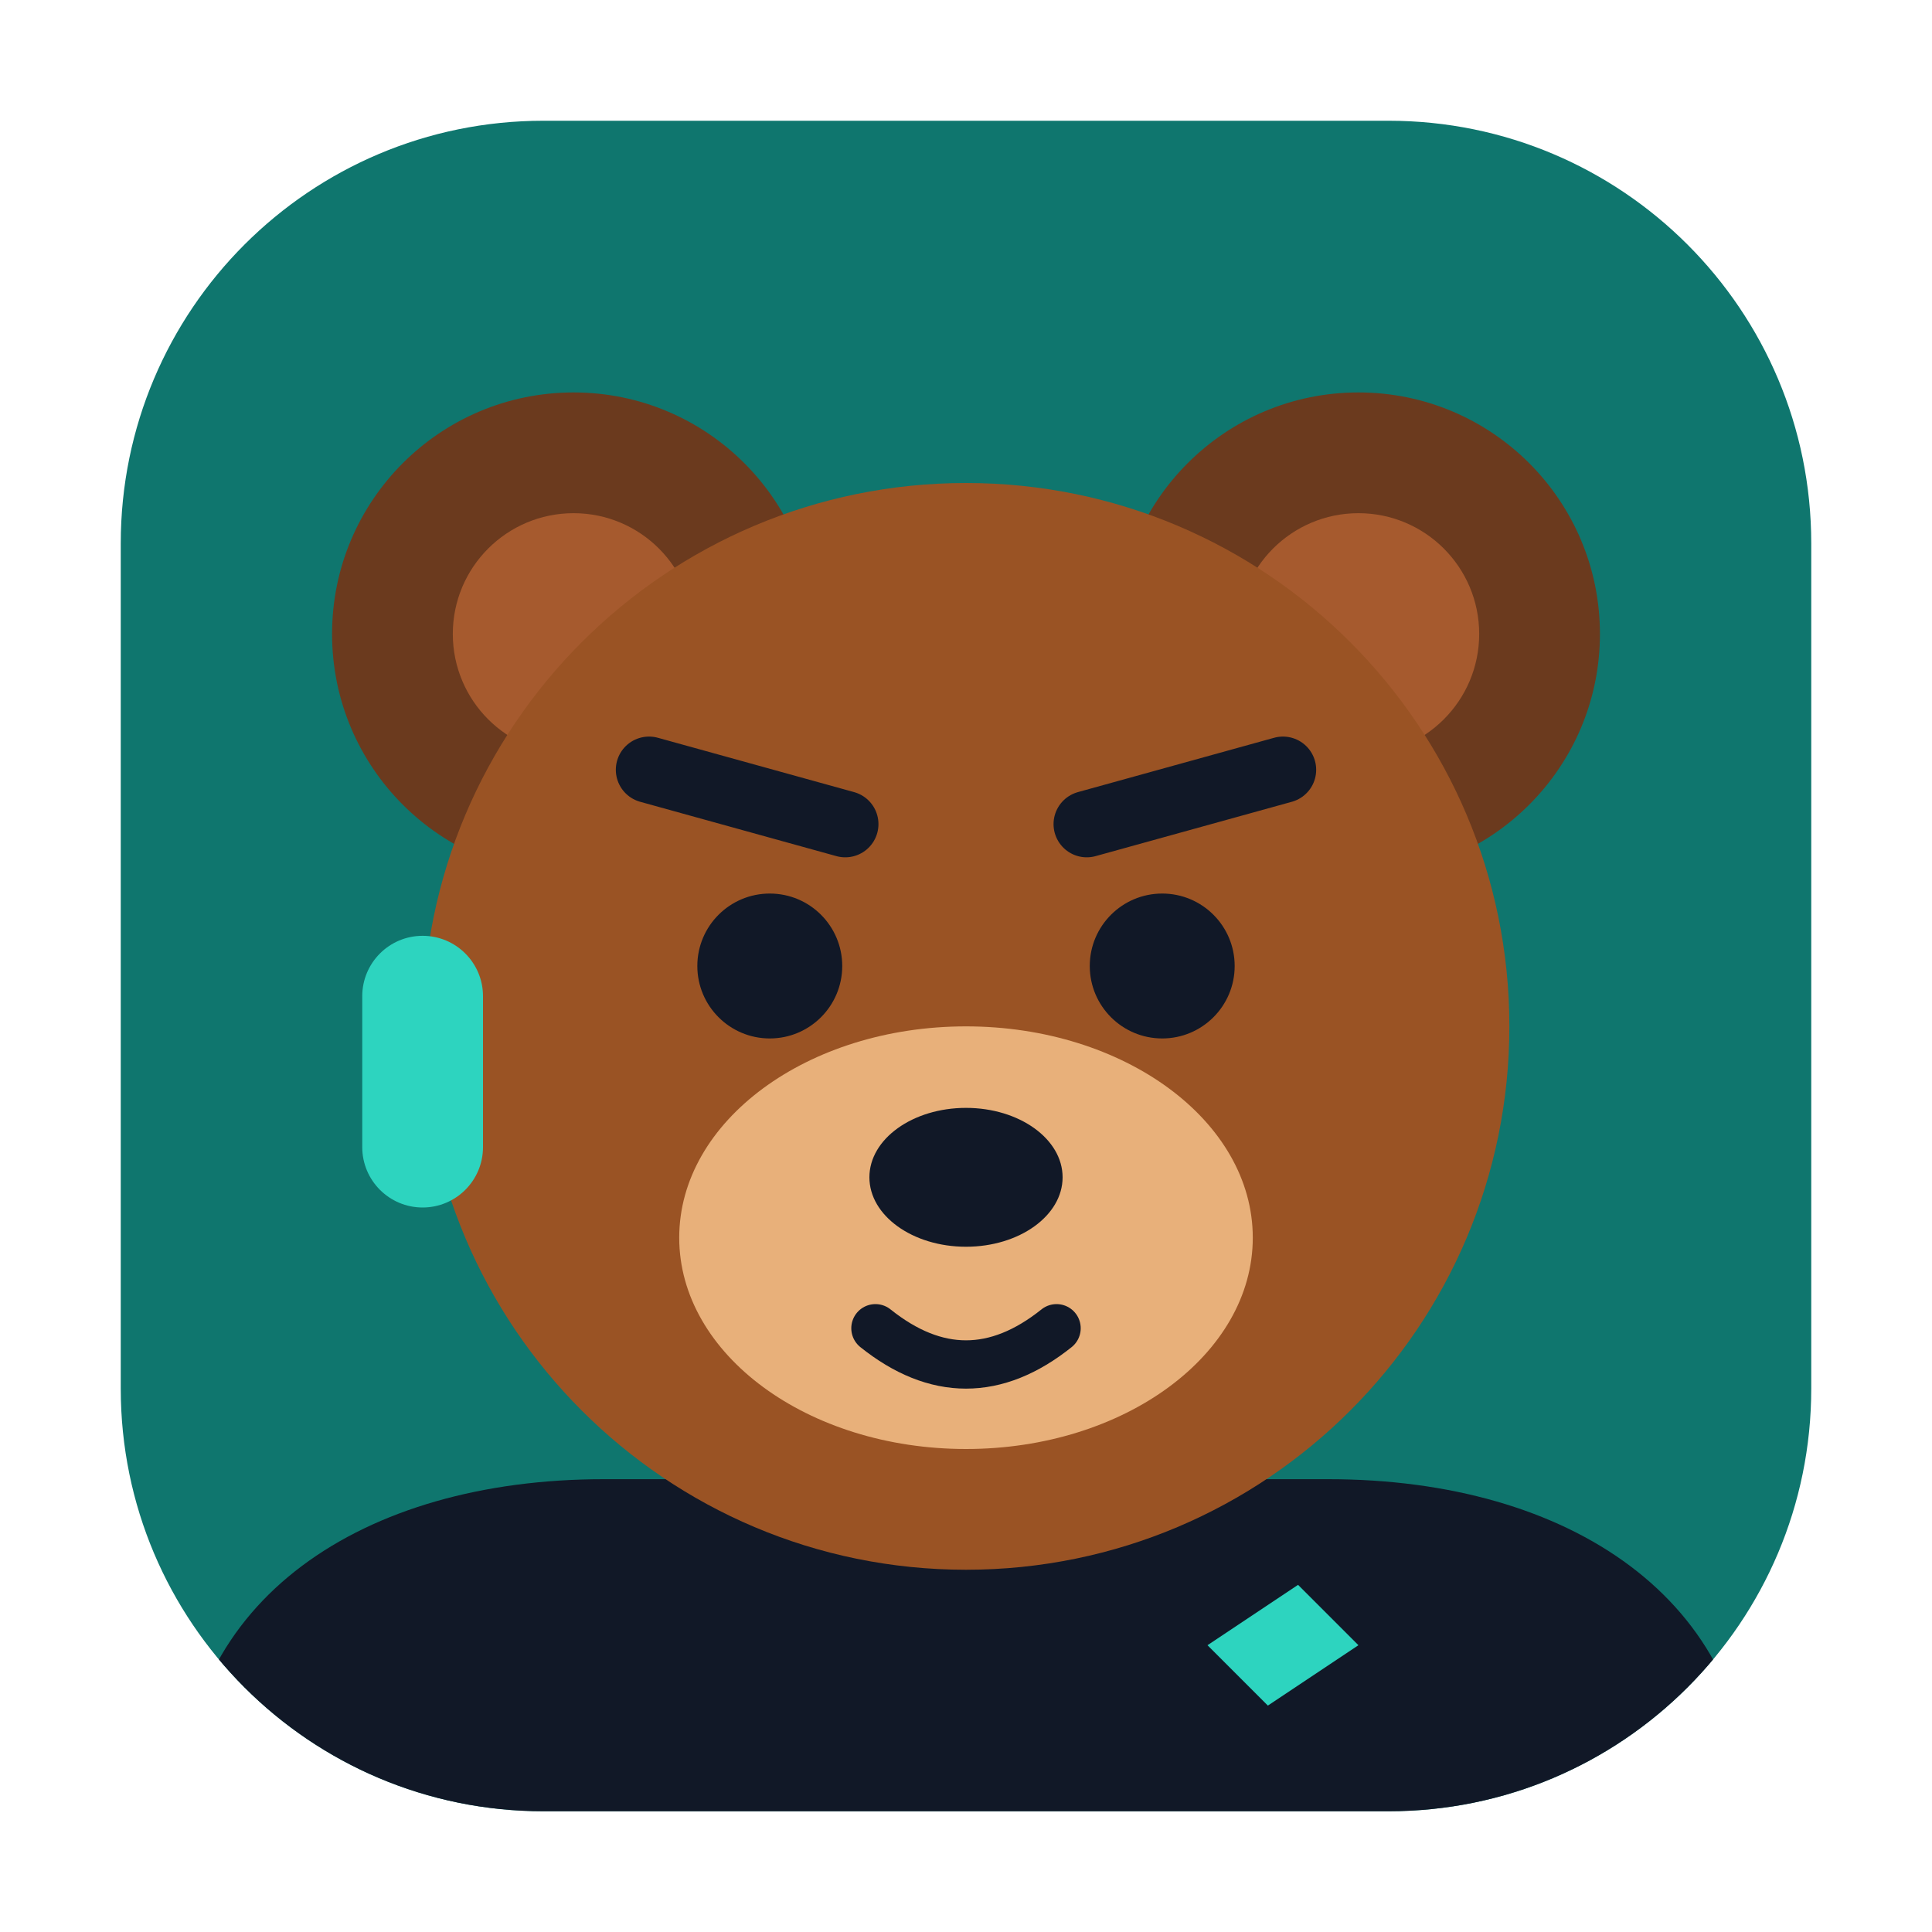
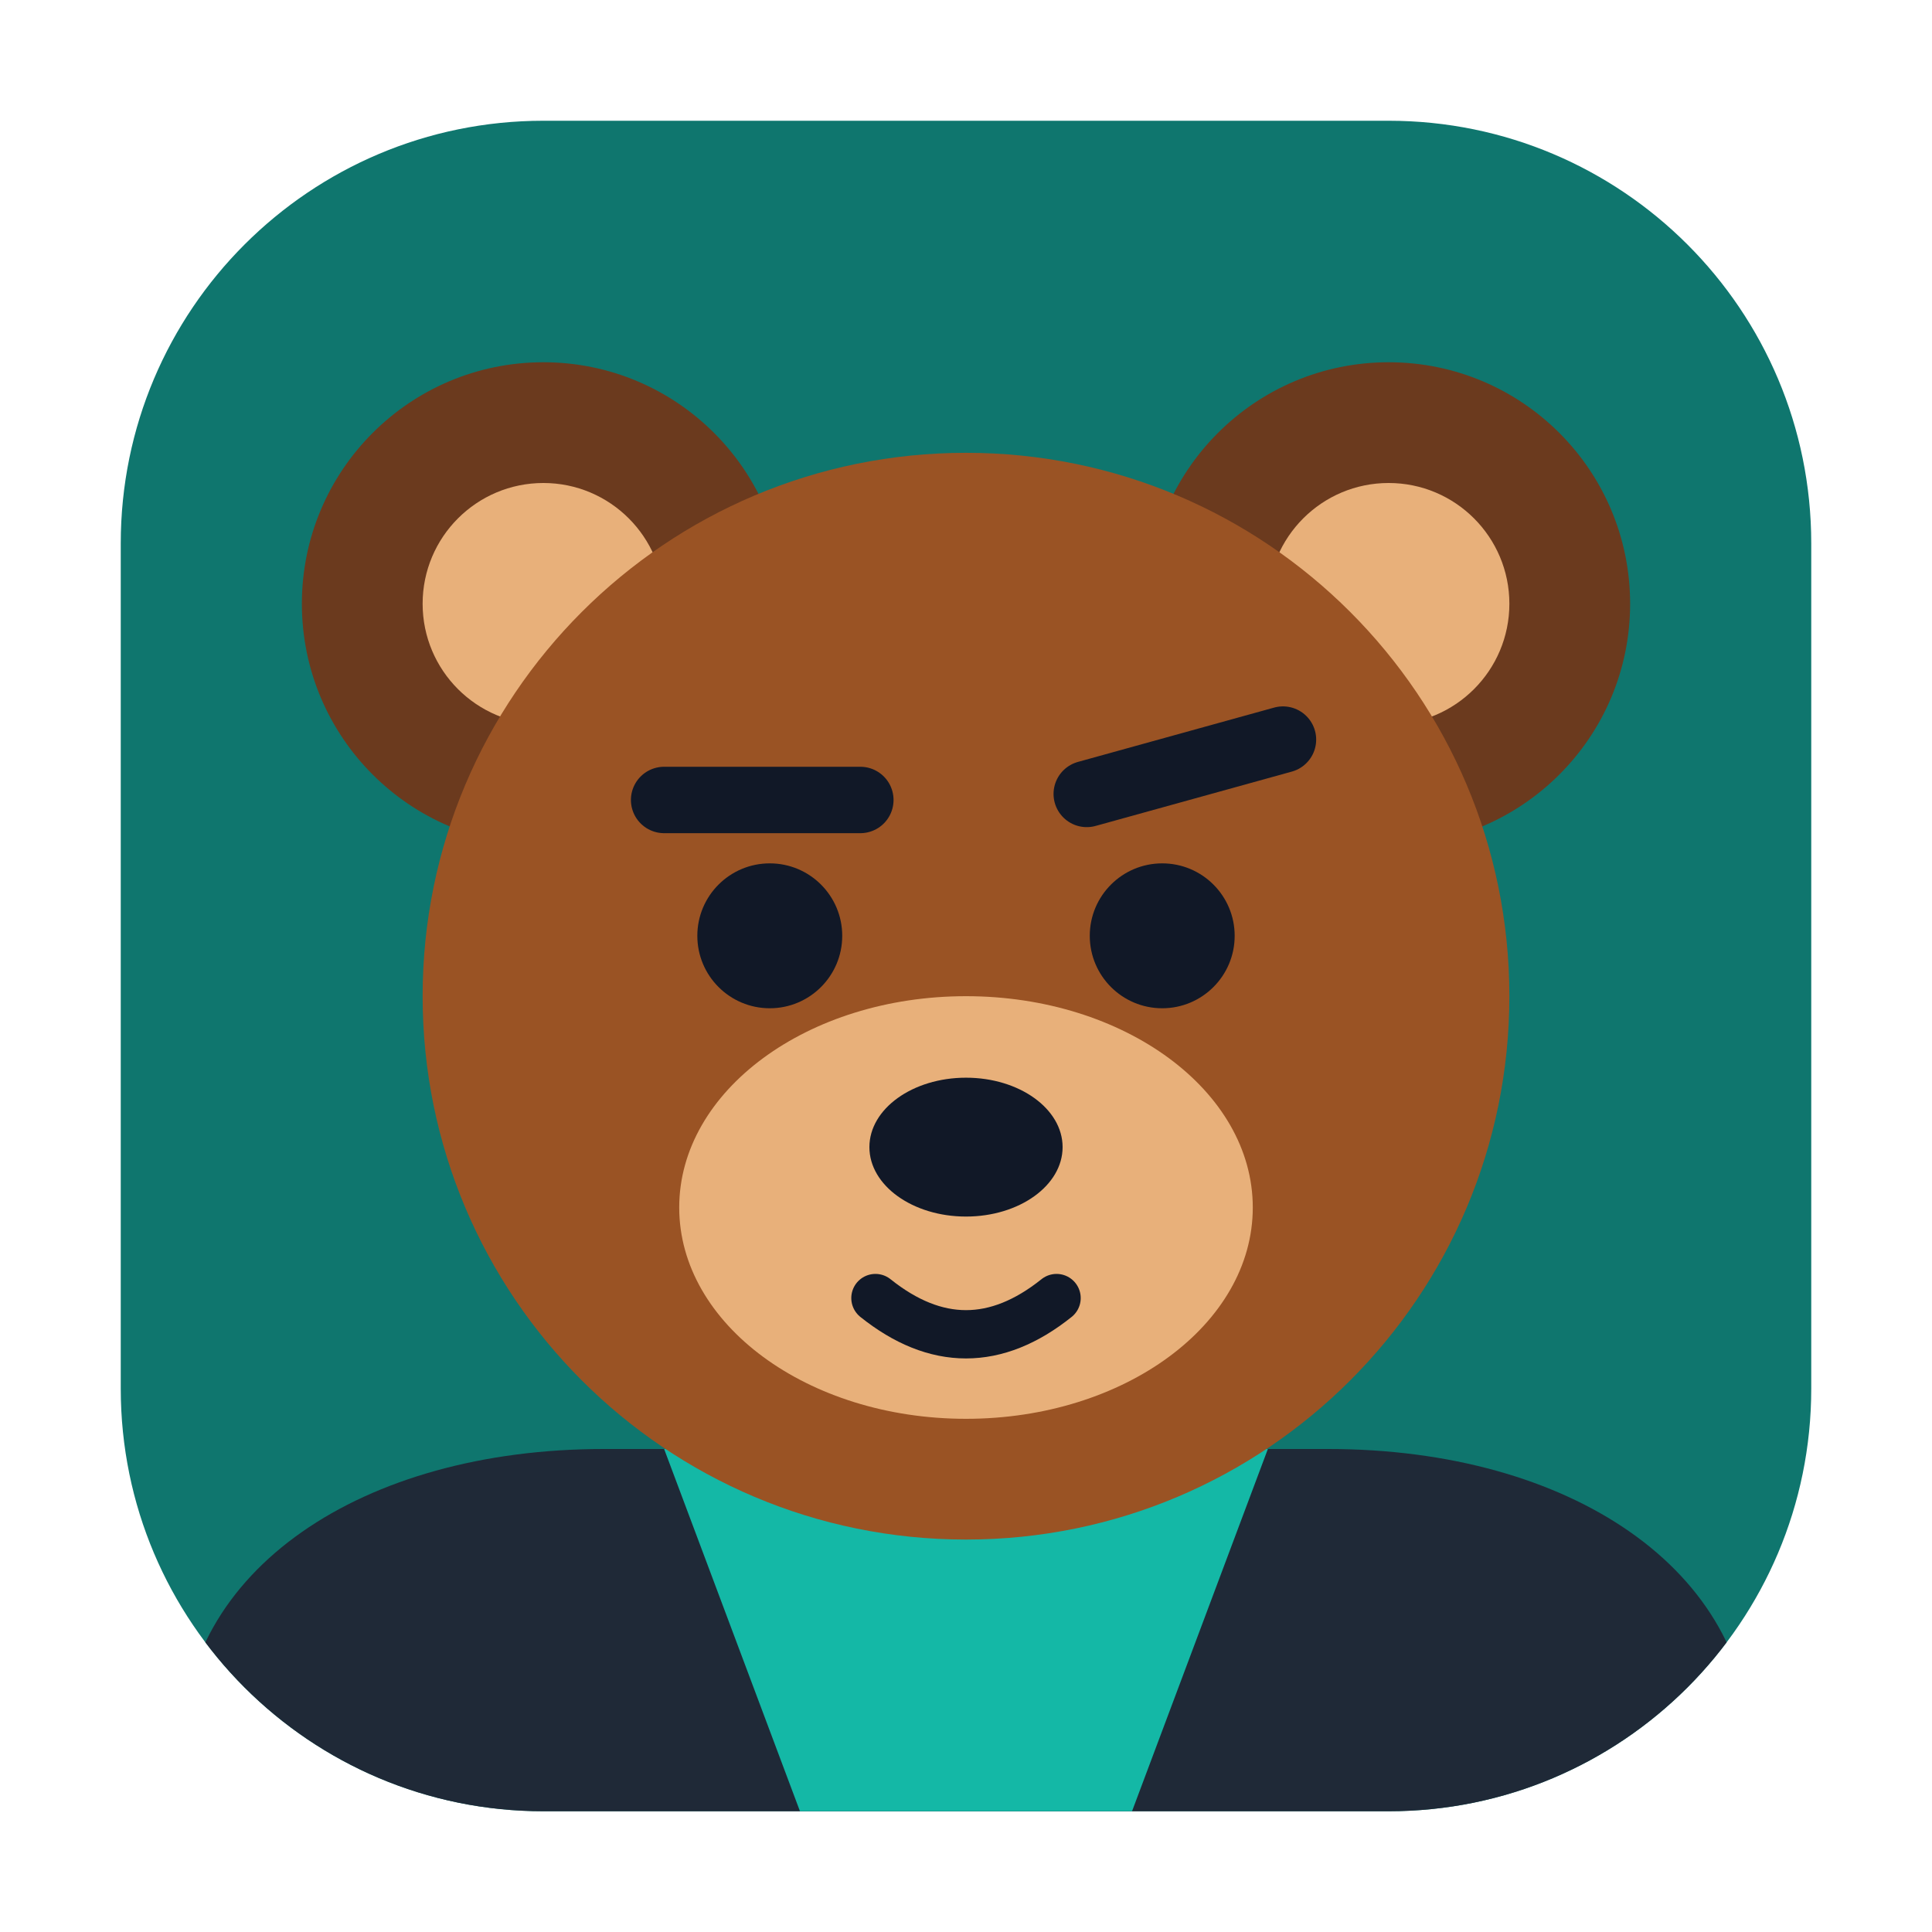
<svg xmlns="http://www.w3.org/2000/svg" viewBox="0 0 64 64" width="64" height="64">
  <defs>
    <clipPath id="tile">
      <rect x="4" y="4" width="56" height="56" rx="14" />
    </clipPath>
  </defs>
  <rect x="4" y="4" width="56" height="56" rx="14" fill="#0F766E" />
  <g clip-path="url(#tile)">
-     <path d="M6 64V60c0-7 6-11 14-11h24c8 0 14 4 14 11v4z" fill="#111827" />
-     <path d="M40 54.5l3-2 2 2-3 2z" fill="#2DD4BF" />
+     <path d="M6 64V58c0-6 6-10 14-10h24c8 0 14 4 14 10v6z" fill="#1F2937" />
+     <path d="M22 48h20l-6 16H28z" fill="#14B8A6" />
  </g>
-   <circle cx="19" cy="21" r="8" fill="#6B3A1E" />
-   <circle cx="45" cy="21" r="8" fill="#6B3A1E" />
-   <circle cx="19" cy="21" r="4" fill="#A65A2E" />
-   <circle cx="45" cy="21" r="4" fill="#A65A2E" />
-   <circle cx="32" cy="34" r="18" fill="#9A5324" />
-   <rect x="12" y="31" width="4" height="9" rx="2" fill="#2DD4BF" />
-   <ellipse cx="32" cy="41" rx="9.5" ry="7" fill="#E8B07A" />
-   <path d="M21.5 25.5l6.5 1.8M42.5 25.5l-6.5 1.8" stroke="#111827" stroke-width="2.2" stroke-linecap="round" />
-   <circle cx="25.5" cy="32" r="2.4" fill="#111827" />
-   <circle cx="38.5" cy="32" r="2.4" fill="#111827" />
-   <ellipse cx="32" cy="39" rx="3.2" ry="2.3" fill="#111827" />
-   <path d="M29 44c2 1.6 4 1.6 6 0" fill="none" stroke="#111827" stroke-width="1.6" stroke-linecap="round" />
+   <circle cx="18" cy="20" r="8" fill="#6B3A1E" />
+   <circle cx="46" cy="20" r="8" fill="#6B3A1E" />
+   <circle cx="18" cy="20" r="4" fill="#E8B07A" />
+   <circle cx="46" cy="20" r="4" fill="#E8B07A" />
+   <circle cx="32" cy="33" r="18" fill="#9A5324" />
+   <ellipse cx="32" cy="40" rx="9.5" ry="7" fill="#E8B07A" />
+   <path d="M22 26.5h6.5" stroke="#111827" stroke-width="2.2" stroke-linecap="round" />
+   <path d="M42.5 24.5l-6.5 1.8" stroke="#111827" stroke-width="2.2" stroke-linecap="round" />
+   <circle cx="25.5" cy="31" r="2.4" fill="#111827" />
+   <circle cx="38.5" cy="31" r="2.4" fill="#111827" />
+   <ellipse cx="32" cy="38" rx="3.2" ry="2.3" fill="#111827" />
+   <path d="M29 43c2 1.6 4 1.6 6 0" fill="none" stroke="#111827" stroke-width="1.6" stroke-linecap="round" />
</svg>
